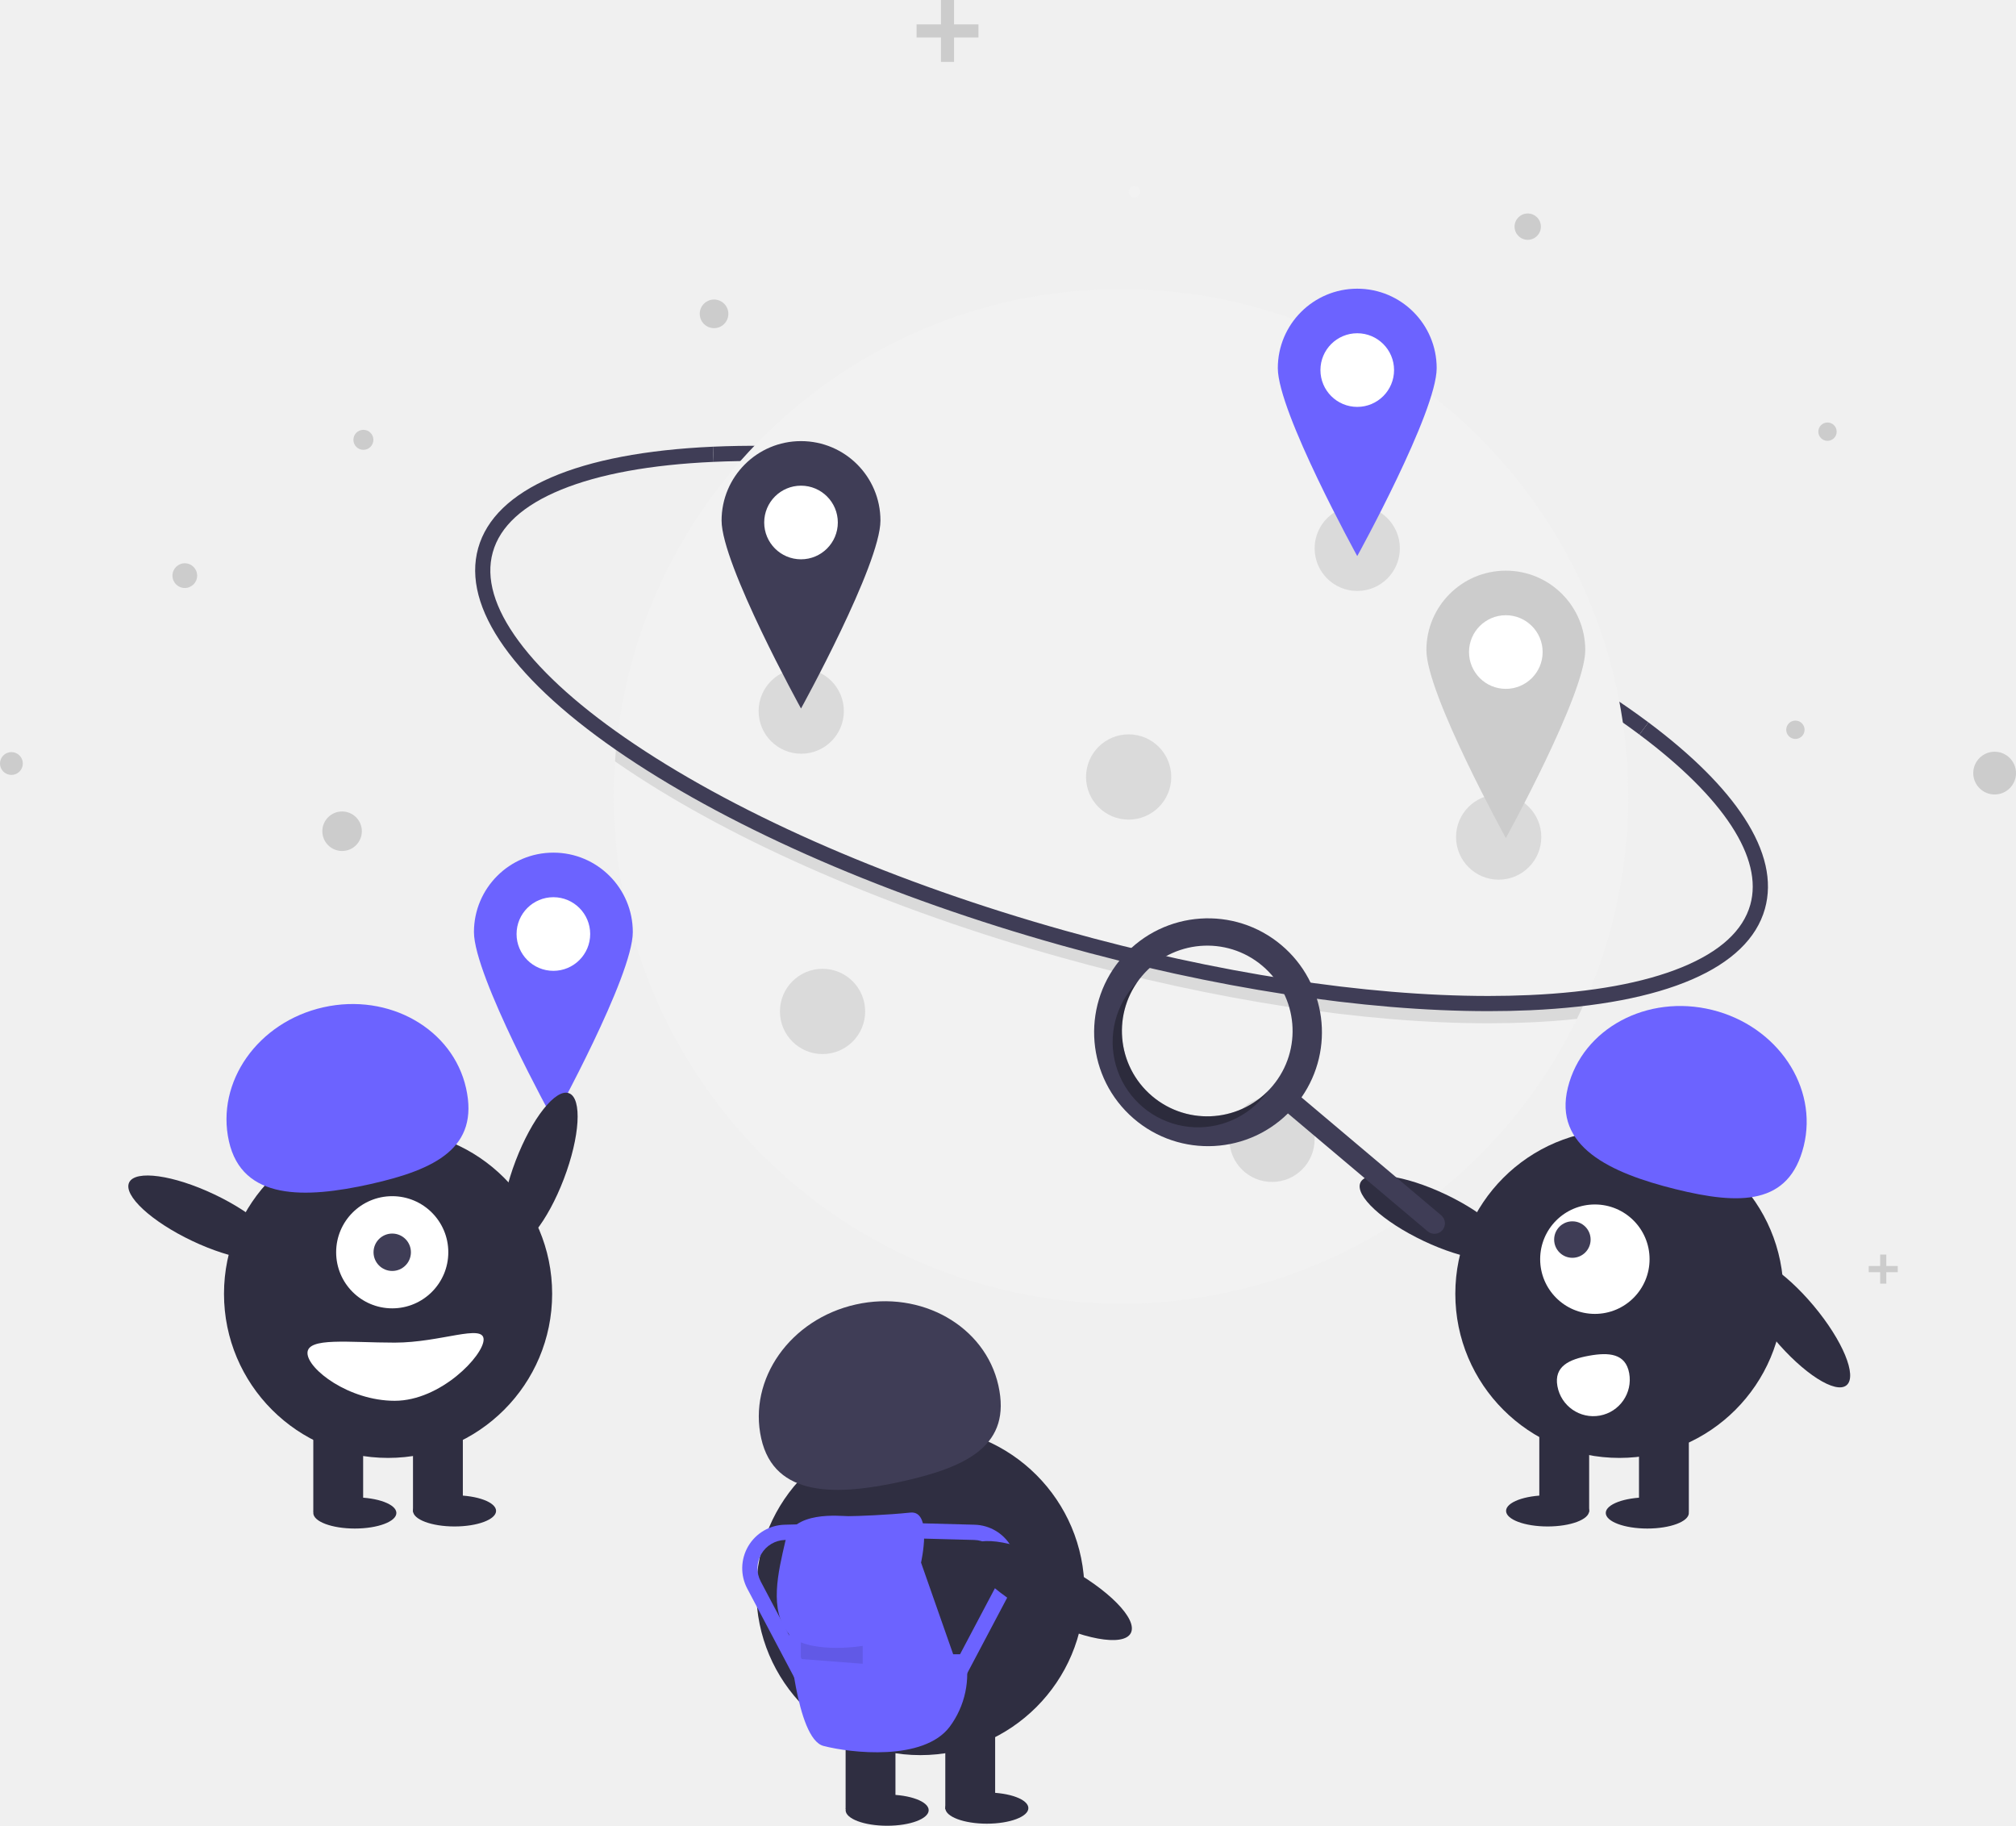
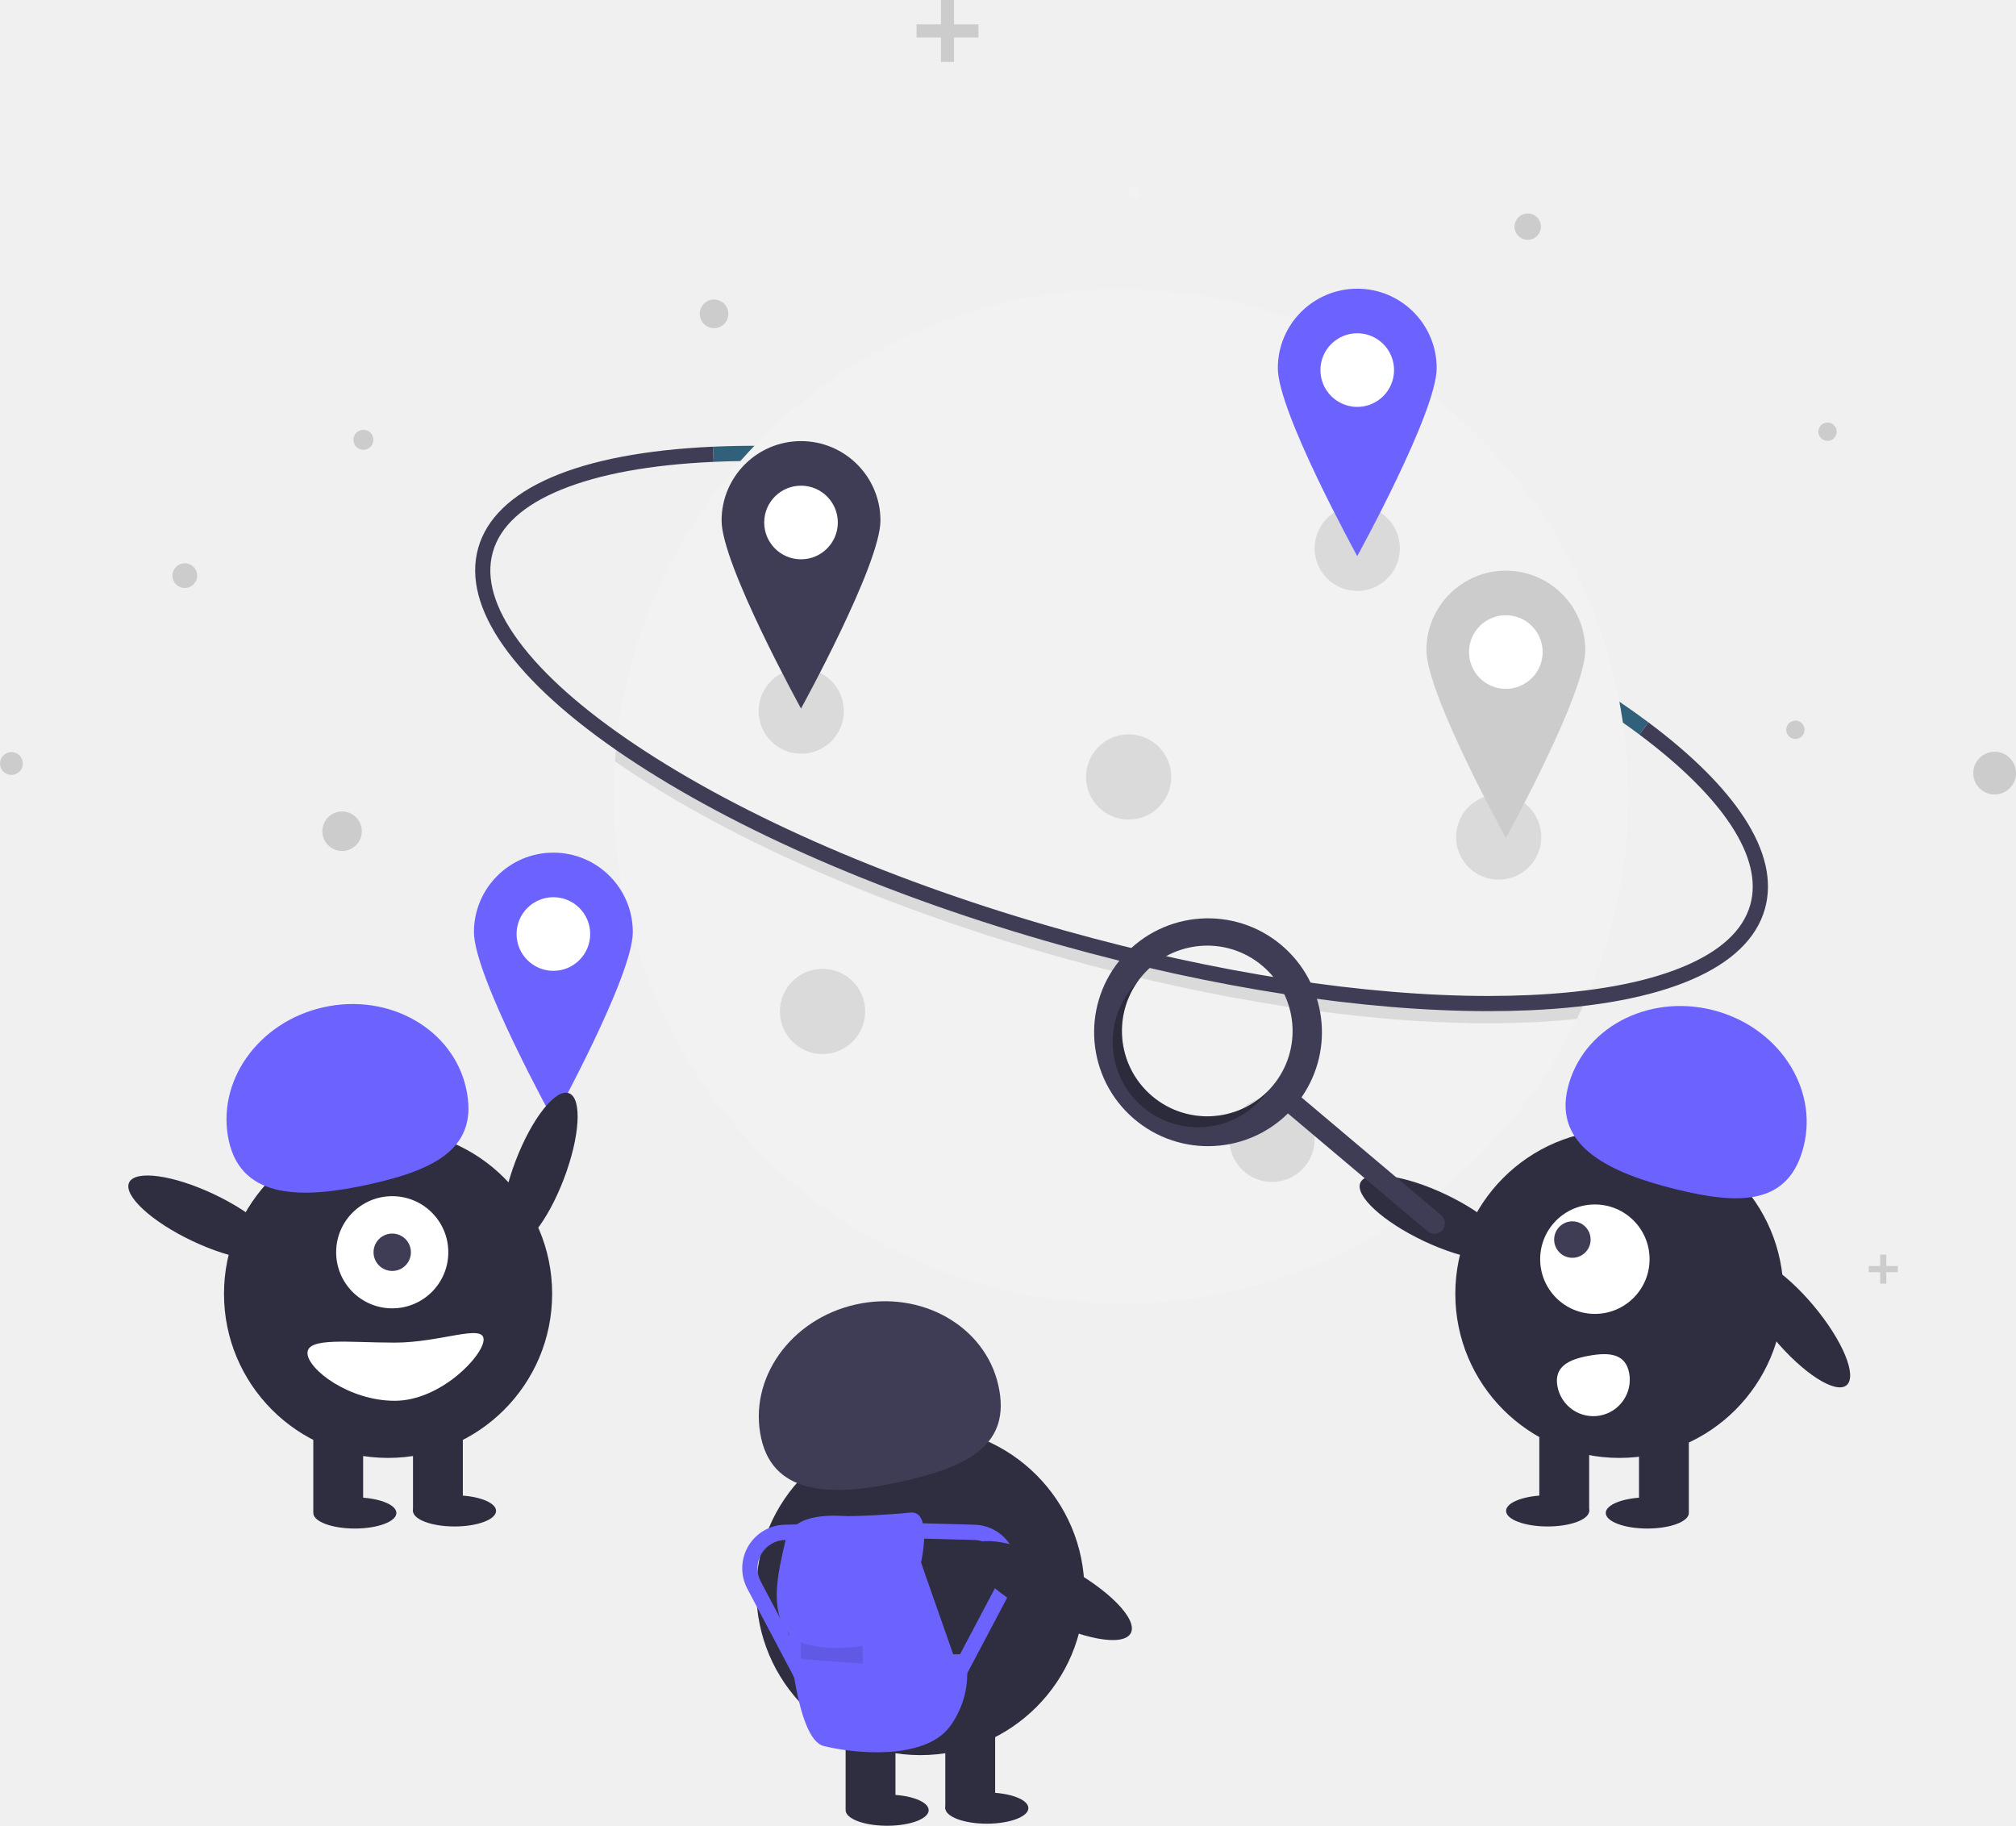
<svg xmlns="http://www.w3.org/2000/svg" data-name="Layer 1" width="529.16" height="479.144" viewBox="0 0 529.16 479.144">
-   <path d="M765.724,403.199c-28.17-21.06-72.292-40.977-121.051-54.643-44.396-12.444-87.698-18.452-121.939-16.917l-.178-3.982c34.649-1.552,78.4,4.507,123.193,17.061,49.214,13.794,93.814,33.946,122.362,55.289Z" transform="translate(-335.4198 -210.428)" fill="#3f3d56" />
+   <path d="M765.724,403.199c-28.17-21.06-72.292-40.977-121.051-54.643-44.396-12.444-87.698-18.452-121.939-16.917l-.178-3.982c34.649-1.552,78.4,4.507,123.193,17.061,49.214,13.794,93.814,33.946,122.362,55.289Z" transform="translate(-335.4198 -210.428)" fill="#31607a" />
  <path d="M762.799,419.42a132.645,132.645,0,0,1-11.479,54.156q-.951,2.14-1.981,4.241A133.148,133.148,0,0,1,496.541,419.42q0-4.622.315-9.172.149-2.314.387-4.6A133.136,133.136,0,0,1,762.799,419.42Z" transform="translate(-335.4198 -210.428)" fill="#f2f2f2" />
  <path d="M751.32,473.576q-.951,2.14-1.981,4.241-5.835.634-12.285.921c-3.559.159-7.222.239-10.965.239-32.692,0-72.037-6.035-112.231-17.299-44.794-12.556-85.318-30.117-114.112-49.453q-1.471-.986-2.89-1.977.149-2.314.387-4.6,2.29,1.632,4.723,3.268c28.455,19.104,68.573,36.479,112.968,48.923,39.843,11.168,78.817,17.151,111.135,17.151q5.542,0,10.806-.235Q744.54,474.409,751.32,473.576Z" transform="translate(-335.4198 -210.428)" opacity="0.1" style="isolation:isolate" />
  <path d="M726.09,475.789c-32.691.001-72.039-6.035-112.231-17.3-44.793-12.555-85.319-30.117-114.114-49.452-29.395-19.739-43.179-39.188-38.813-54.766,4.366-15.578,26.251-25.03,61.623-26.615l.178,3.982c-16.518.74-29.98,3.195-40.011,7.297-10.007,4.092-16.047,9.613-17.952,16.412-1.905,6.798.385,14.654,6.807,23.351,6.438,8.718,16.663,17.812,30.39,27.03,28.452,19.105,68.572,36.48,112.968,48.924,39.844,11.168,78.815,17.152,111.135,17.153q5.539,0,10.804-.235c16.518-.74,29.98-3.195,40.012-7.297,10.007-4.092,16.047-9.613,17.952-16.411,3.421-12.207-6.918-28.068-29.114-44.661l2.387-3.192c11.422,8.539,19.877,16.956,25.13,25.016,5.632,8.642,7.46,16.687,5.435,23.913-4.366,15.578-26.251,25.029-61.623,26.615C733.493,475.71,729.832,475.789,726.09,475.789Z" transform="translate(-335.4198 -210.428)" fill="#3f3d56" />
  <circle cx="297.772" cy="50.327" r="1.526" fill="#f2f2f2" />
  <circle cx="95.385" cy="115.426" r="2.624" fill="#ccc" />
  <circle cx="89.792" cy="218.145" r="5.185" fill="#ccc" />
  <circle cx="400.999" cy="59.481" r="3.455" fill="#ccc" />
  <circle cx="523.55" cy="202.89" r="5.61" fill="#ccc" />
  <circle cx="479.682" cy="113.287" r="2.407" fill="#ccc" />
  <circle cx="187.425" cy="82.364" r="3.755" fill="#ccc" />
  <circle cx="471.257" cy="191.514" r="2.407" fill="#ccc" />
  <circle cx="2.996" cy="200.371" r="2.996" fill="#ccc" />
  <circle cx="48.508" cy="151.068" r="3.244" fill="#ccc" />
  <polygon points="256.822 6.402 250.42 6.402 250.42 0 246.985 0 246.985 6.402 240.58 6.402 240.58 9.84 246.985 9.84 246.985 16.242 250.42 16.242 250.42 9.84 256.822 9.84 256.822 6.402" fill="#ccc" />
  <polygon points="405.335 352.829 401.314 352.829 401.314 348.81 399.158 348.81 399.158 352.829 395.138 352.829 395.138 354.986 399.158 354.986 399.158 359.006 401.314 359.006 401.314 354.986 405.335 354.986 405.335 352.829" fill="#ccc" />
  <polygon points="498.123 332.252 495.118 332.252 495.118 329.247 493.504 329.247 493.504 332.252 490.499 332.252 490.499 333.866 493.504 333.866 493.504 336.871 495.118 336.871 495.118 333.866 498.123 333.866 498.123 332.252" fill="#ccc" />
  <circle cx="210.308" cy="186.618" r="11.187" opacity="0.1" style="isolation:isolate" />
  <circle cx="333.876" cy="298.998" r="11.187" opacity="0.1" style="isolation:isolate" />
  <circle cx="296.247" cy="203.907" r="11.187" opacity="0.1" style="isolation:isolate" />
  <circle cx="215.902" cy="265.437" r="11.187" opacity="0.1" style="isolation:isolate" />
  <circle cx="356.251" cy="143.903" r="11.187" opacity="0.1" style="isolation:isolate" />
  <circle cx="393.372" cy="219.671" r="11.187" opacity="0.1" style="isolation:isolate" />
  <circle cx="356.251" cy="97.12" r="14.747" fill="#fff" />
  <path d="M691.67,286.191a20.849,20.849,0,0,0-20.849,20.849c0,11.515,20.849,49.325,20.849,49.325s20.849-37.811,20.849-49.325A20.849,20.849,0,0,0,691.67,286.191Zm0,31.019a9.662,9.662,0,1,1,9.662-9.662,9.662,9.662,0,0,1-9.662,9.662h0Z" transform="translate(-335.4198 -210.428)" fill="#6c63ff" />
  <circle cx="210.251" cy="137.12" r="14.747" fill="#fff" />
  <path d="M545.67,326.191a20.849,20.849,0,0,0-20.849,20.849c0,11.515,20.849,49.325,20.849,49.325s20.849-37.811,20.849-49.325A20.849,20.849,0,0,0,545.67,326.191Zm0,31.019a9.662,9.662,0,1,1,9.662-9.662,9.662,9.662,0,0,1-9.662,9.662h0Z" transform="translate(-335.4198 -210.428)" fill="#3f3d56" />
  <circle cx="395.251" cy="171.12" r="14.747" fill="#fff" />
  <path d="M730.67,360.191a20.849,20.849,0,0,0-20.849,20.849c0,11.515,20.849,49.325,20.849,49.325s20.849-37.811,20.849-49.325A20.849,20.849,0,0,0,730.67,360.191Zm0,31.019a9.662,9.662,0,1,1,9.662-9.662,9.662,9.662,0,0,1-9.662,9.662h0Z" transform="translate(-335.4198 -210.428)" fill="#ccc" style="isolation:isolate" />
  <circle cx="145.251" cy="245.12" r="14.747" fill="#fff" />
  <path d="M480.67,434.191a20.849,20.849,0,0,0-20.849,20.849c0,11.515,20.849,49.325,20.849,49.325s20.849-37.811,20.849-49.325A20.849,20.849,0,0,0,480.67,434.191Zm0,31.019a9.662,9.662,0,1,1,9.662-9.662,9.662,9.662,0,0,1-9.662,9.662h0Z" transform="translate(-335.4198 -210.428)" fill="#6c63ff" />
  <ellipse cx="806.286" cy="557.447" rx="6.76" ry="21.534" transform="translate(-505.2026 437.2108) rotate(-39.93837)" fill="#2f2e41" />
  <circle cx="425.059" cy="339.542" r="43.067" fill="#2f2e41" />
  <rect x="430.204" y="373.341" width="13.084" height="23.442" fill="#2f2e41" />
  <rect x="404.037" y="373.341" width="13.084" height="23.442" fill="#2f2e41" />
  <ellipse cx="432.385" cy="397.055" rx="10.903" ry="4.089" fill="#2f2e41" />
  <ellipse cx="406.217" cy="396.51" rx="10.903" ry="4.089" fill="#2f2e41" />
  <path d="M746.956,495.833c3.846-15.487,20.821-24.601,37.915-20.356s27.834,20.24,23.989,35.727-16.604,15.537-33.698,11.292S743.111,511.32,746.956,495.833Z" transform="translate(-335.4198 -210.428)" fill="#6c63ff" />
  <ellipse cx="711.971" cy="529.986" rx="6.76" ry="21.534" transform="translate(-407.4064 735.729) rotate(-64.62574)" fill="#2f2e41" />
  <circle cx="418.621" cy="330.454" r="14.359" fill="#fff" />
  <circle cx="412.719" cy="325.307" r="4.786" fill="#3f3d56" />
  <path d="M763.048,570.797a9.572,9.572,0,1,1-18.835,3.429h0l-.003-.018c-.942-5.202,3.08-7.043,8.283-7.985S762.106,565.595,763.048,570.797Z" transform="translate(-335.4198 -210.428)" fill="#fff" />
  <path d="M671.784,458.477a29.898,29.898,0,1,0,1.695,44.155l36.674,30.945a2.755,2.755,0,0,0,3.558-4.208l-.004-.003-36.674-30.945A29.9,29.9,0,0,0,671.784,458.477Zm-2.364,36.964a22.4,22.4,0,1,1-2.674-31.565l0,0A22.4,22.4,0,0,1,669.419,495.44Z" transform="translate(-335.4198 -210.428)" fill="#3f3d56" />
  <path d="M637.854,498.114a22.401,22.401,0,0,1-3.801-30.113q-.642.647-1.242,1.355a22.4,22.4,0,1,0,34.239,28.891q.598-.709,1.127-1.452A22.401,22.401,0,0,1,637.854,498.114Z" transform="translate(-335.4198 -210.428)" opacity="0.3" style="isolation:isolate" />
  <ellipse cx="477.089" cy="517.447" rx="21.534" ry="6.76" transform="translate(-512.0095 567.9214) rotate(-69.08217)" fill="#2f2e41" />
  <circle cx="101.862" cy="339.541" r="43.067" fill="#2f2e41" />
  <rect x="82.236" y="373.341" width="13.084" height="23.442" fill="#2f2e41" />
  <rect x="108.404" y="373.341" width="13.084" height="23.442" fill="#2f2e41" />
  <ellipse cx="93.139" cy="397.055" rx="10.903" ry="4.089" fill="#2f2e41" />
  <ellipse cx="119.307" cy="396.51" rx="10.903" ry="4.089" fill="#2f2e41" />
  <circle cx="102.952" cy="328.638" r="14.719" fill="#fff" />
  <circle cx="102.952" cy="328.638" r="4.906" fill="#3f3d56" />
  <path d="M395.505,509.918c-3.477-15.574,7.639-31.31,24.829-35.149s33.944,5.675,37.422,21.249-7.915,21.318-25.105,25.156S398.982,525.492,395.505,509.918Z" transform="translate(-335.4198 -210.428)" fill="#6c63ff" />
  <ellipse cx="388.774" cy="529.986" rx="6.76" ry="21.534" transform="translate(-592.1042 443.7113) rotate(-64.62574)" fill="#2f2e41" />
  <path d="M416.127,565.506c0,4.215,10.853,12.539,22.897,12.539s23.335-11.867,23.335-16.082-11.292.818-23.335.818S416.127,561.291,416.127,565.506Z" transform="translate(-335.4198 -210.428)" fill="#fff" />
  <circle cx="241.581" cy="417.541" r="43.067" fill="#2f2e41" />
  <rect x="221.956" y="451.341" width="13.084" height="23.442" fill="#2f2e41" />
  <rect x="248.123" y="451.341" width="13.084" height="23.442" fill="#2f2e41" />
  <ellipse cx="232.859" cy="475.055" rx="10.903" ry="4.089" fill="#2f2e41" />
  <ellipse cx="259.026" cy="474.51" rx="10.903" ry="4.089" fill="#2f2e41" />
  <path d="M535.224,587.918c-3.477-15.574,7.639-31.31,24.829-35.149s33.944,5.675,37.422,21.249-7.915,21.318-25.105,25.156S538.702,603.492,535.224,587.918Z" transform="translate(-335.4198 -210.428)" fill="#3f3d56" />
  <path d="M577.174,620.507s3.124-13.746-2.812-13.121-14.059.937-16.245.937-14.683-1.562-16.558,6.561-4.374,18.12.937,24.368c0,0,1.874,27.492,9.06,29.367s26.243,4.061,33.116-4.999a23.3,23.3,0,0,0,4.061-19.057H585.609Z" transform="translate(-335.4198 -210.428)" fill="#6c63ff" />
  <path d="M545.62,641.438s5.311,2.499,16.245.937v4.686l-16.245-1.25Z" transform="translate(-335.4198 -210.428)" opacity="0.1" style="isolation:isolate" />
  <path d="M585.311,657.103l-3.537-1.869L597.504,625.468a7.431,7.431,0,0,0-6.37-10.9l-16.507-.444.107-3.999,16.508.444a11.432,11.432,0,0,1,9.799,16.769Z" transform="translate(-335.4198 -210.428)" fill="#6c63ff" />
  <path d="M547.294,657.103,531.564,627.337A11.432,11.432,0,0,1,541.363,610.569l16.508-.444.107,3.999-16.508.444a7.431,7.431,0,0,0-6.37,10.9l15.73,29.766Z" transform="translate(-335.4198 -210.428)" fill="#6c63ff" />
  <ellipse cx="611.105" cy="627.848" rx="7.501" ry="23.892" transform="translate(-565.0462 664.0244) rotate(-62.12179)" fill="#2f2e41" />
</svg>
